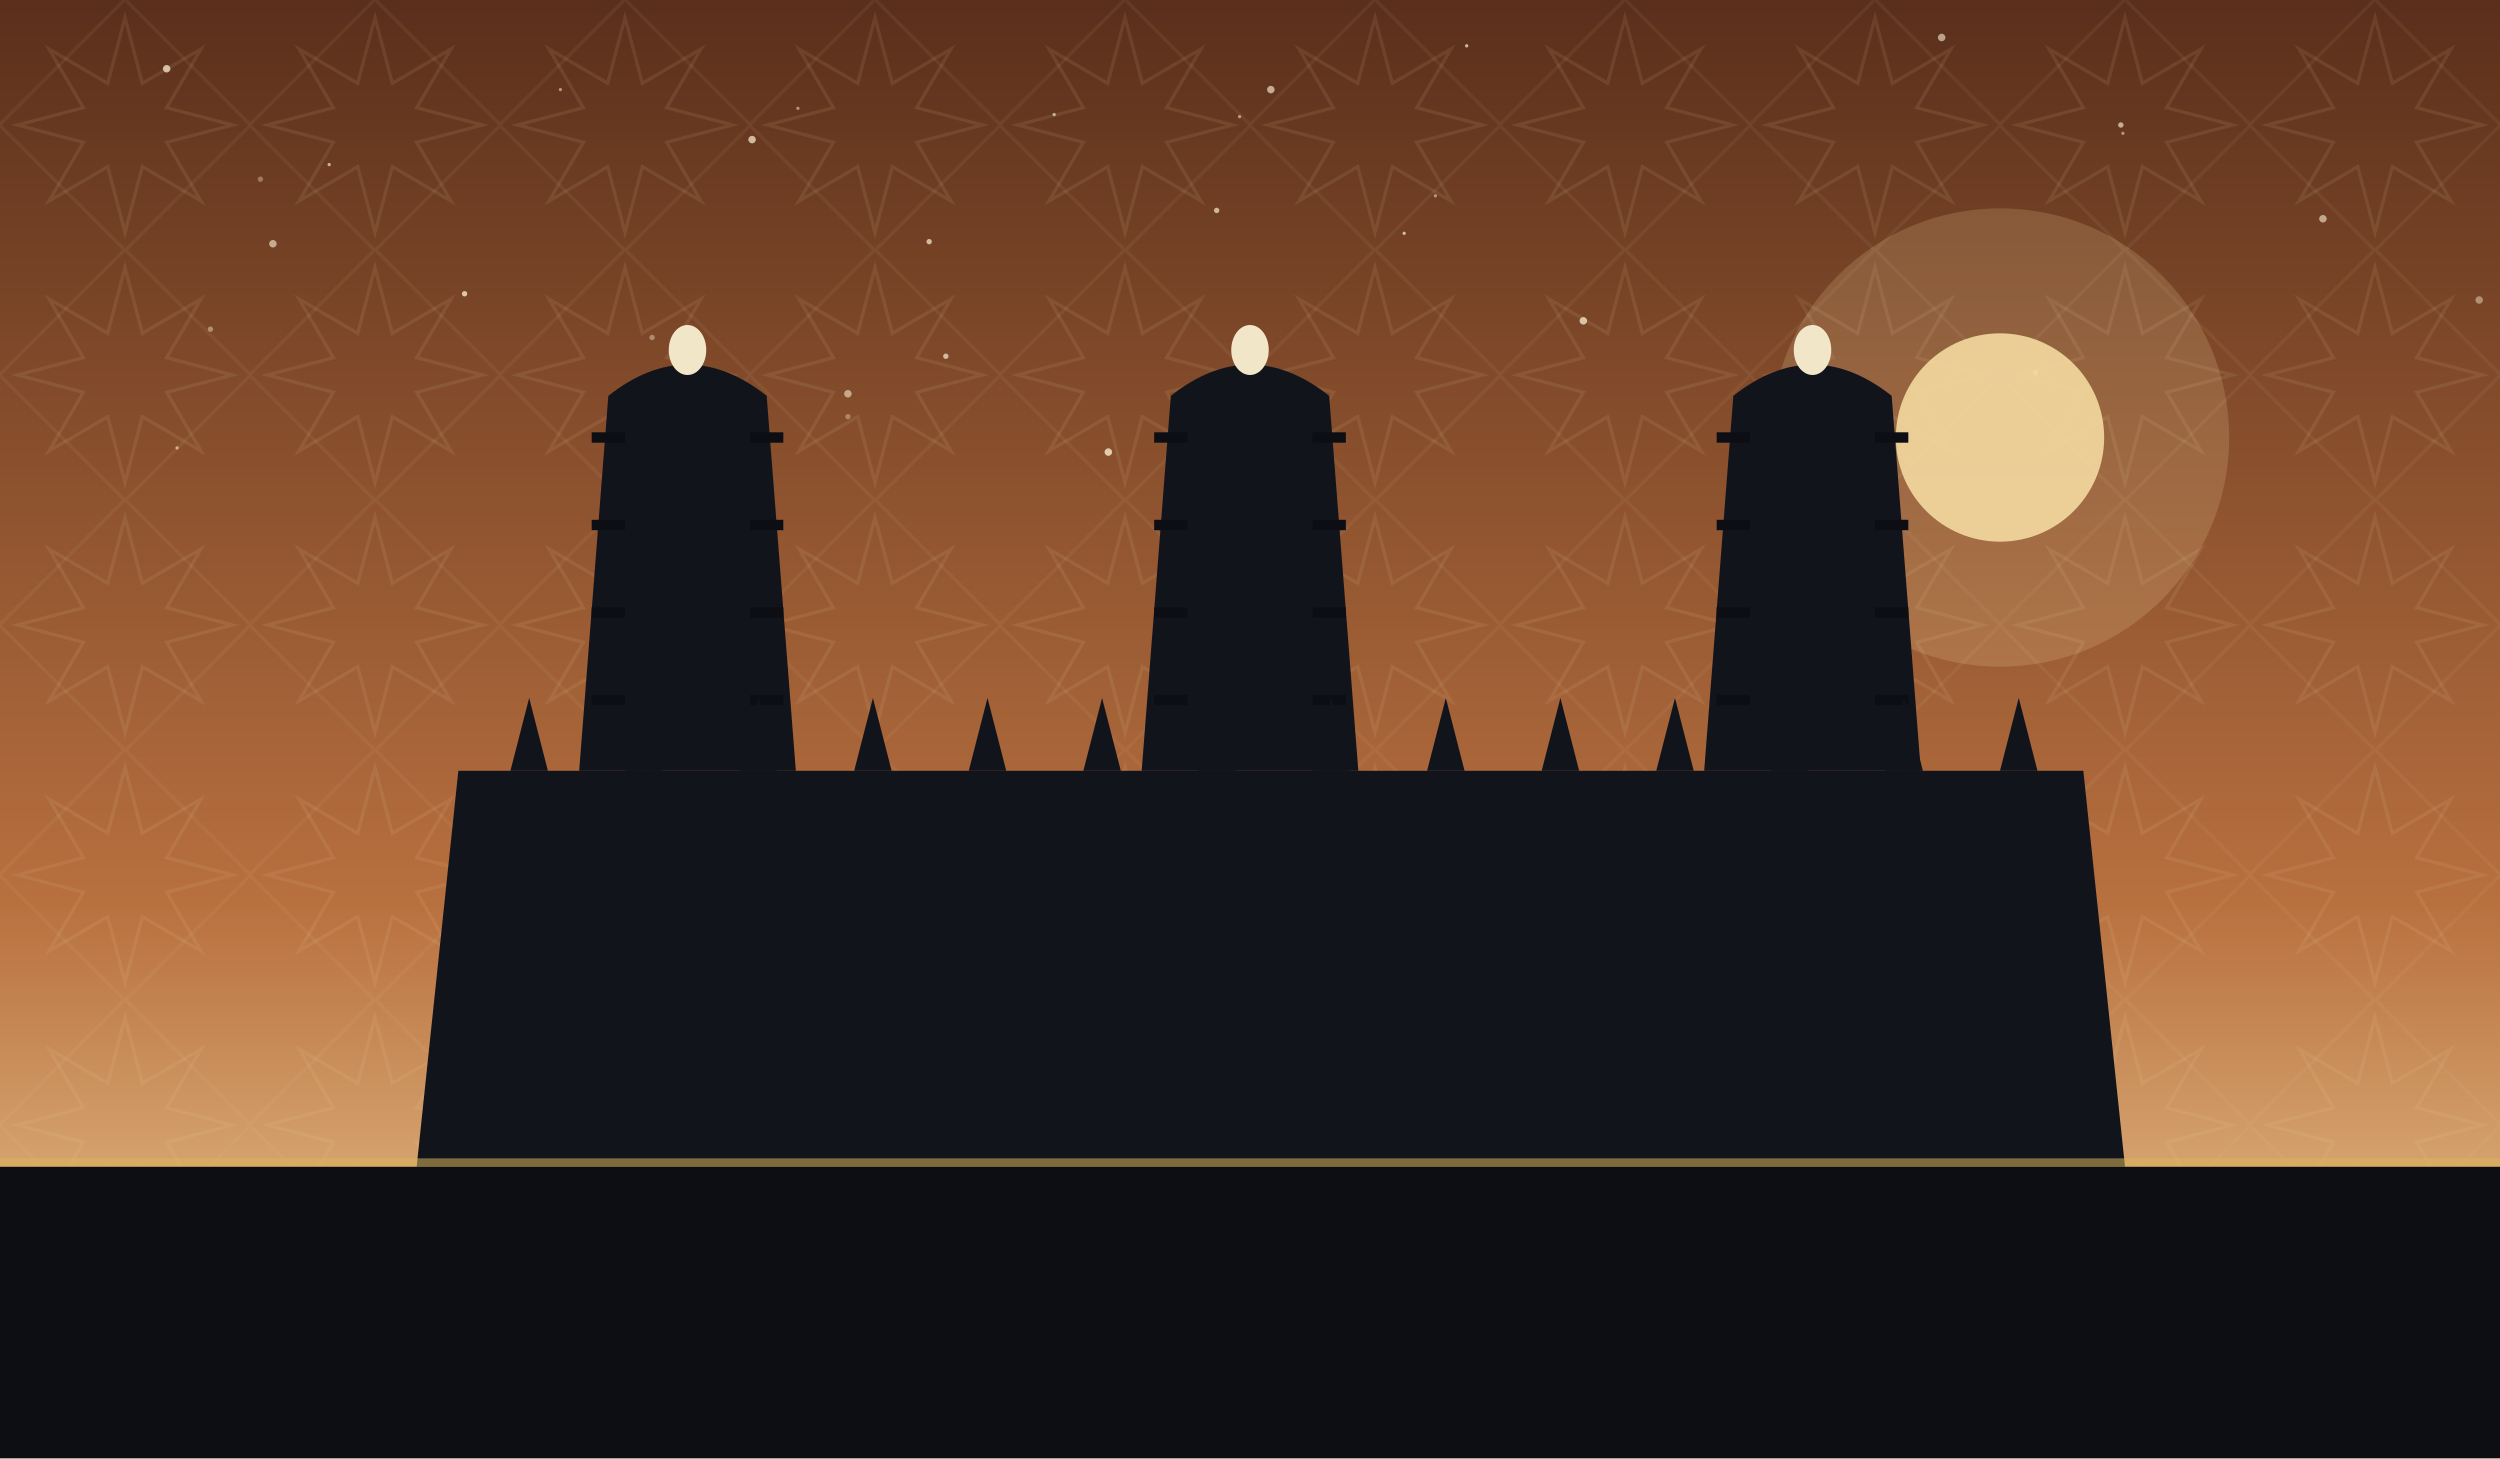
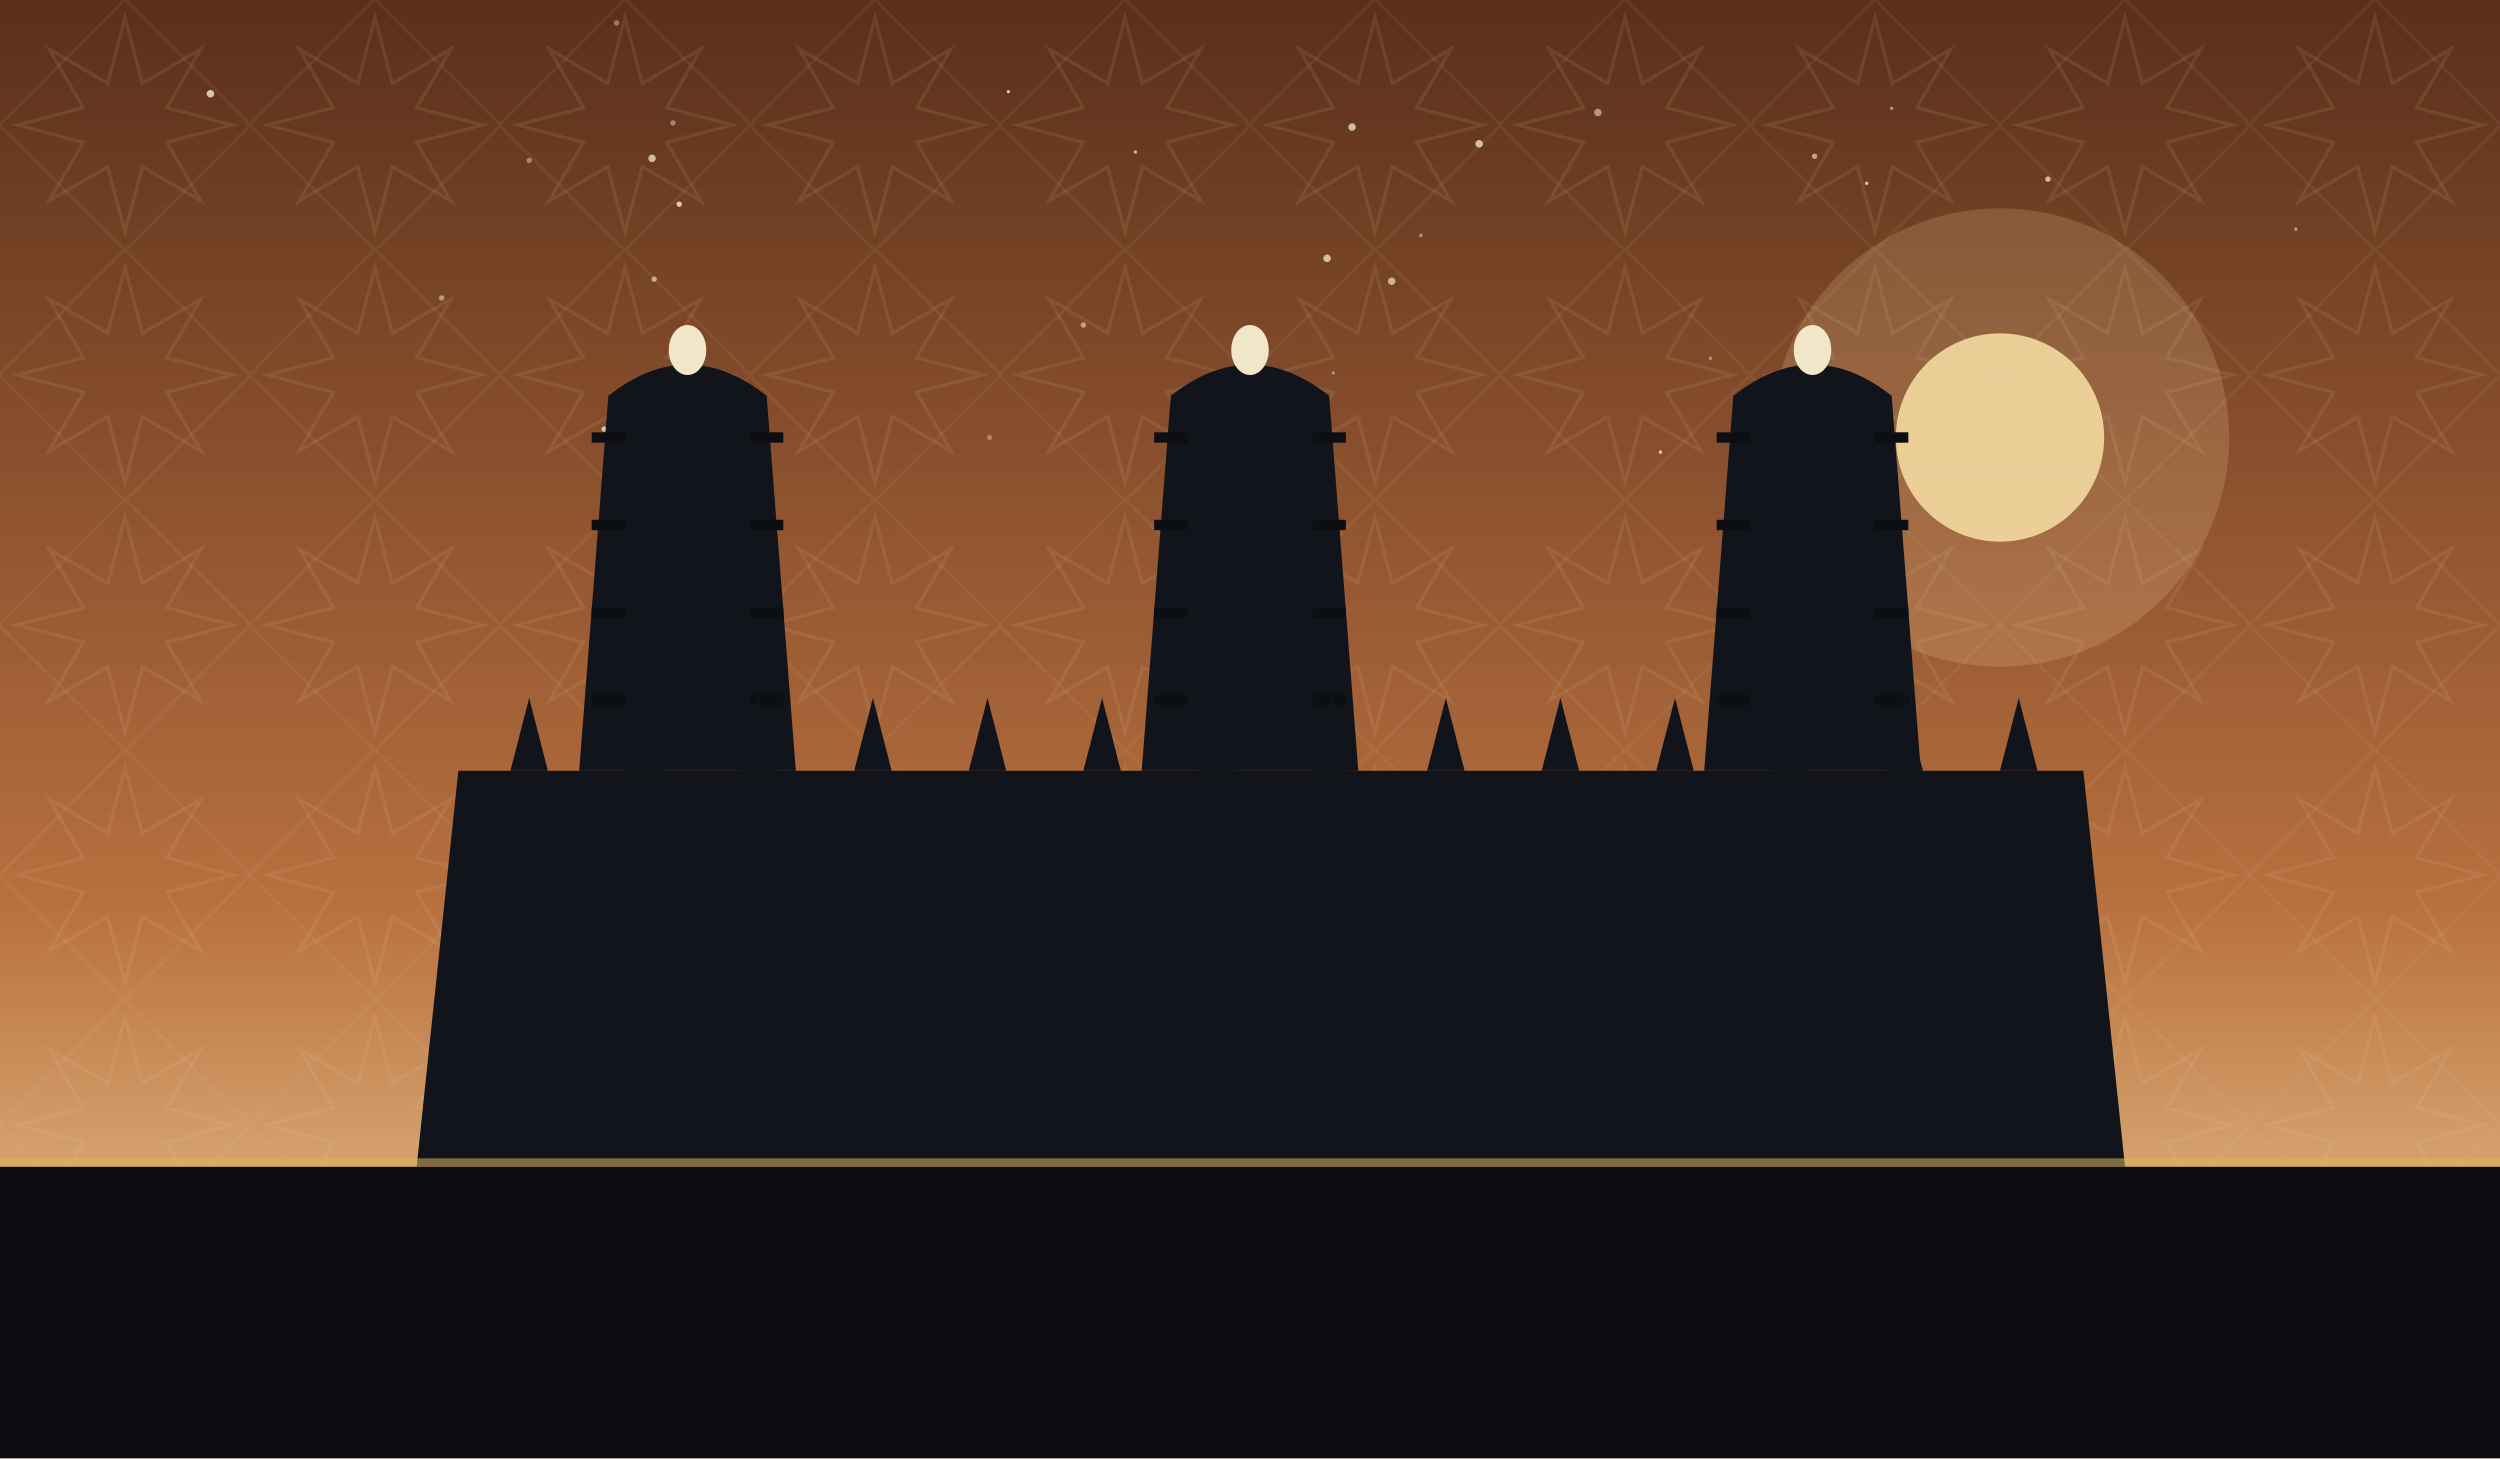
<svg xmlns="http://www.w3.org/2000/svg" viewBox="0 0 1200 700" role="img">
  <defs>
    <linearGradient id="sky" x1="0" y1="0" x2="0" y2="1">
      <stop offset="0" stop-color="#5a2f1b" />
      <stop offset="0.62" stop-color="#b8703f" />
      <stop offset="1" stop-color="#f4d9a0" />
    </linearGradient>
    <pattern id="g1" width="120" height="120" patternUnits="userSpaceOnUse">
      <polygon points="111.6,60.0 80.0,68.3 96.5,96.5 68.3,80.0 60.0,111.6 51.7,80.0 23.5,96.5 40.0,68.3 8.4,60.0 40.0,51.7 23.5,23.5 51.7,40.0 60.0,8.4 68.3,40.0 96.5,23.5 80.0,51.7" fill="none" stroke="#e8d9a8" stroke-width="1.6" opacity="0.1" />
      <rect x="17.4" y="17.4" width="85.2" height="85.2" fill="none" stroke="#e8d9a8" stroke-width="1.6" opacity="0.07" transform="rotate(45 60.0 60.0)" />
    </pattern>
  </defs>
  <rect width="1200" height="700" fill="url(#sky)" />
  <rect width="1200" height="700" fill="url(#g1)" />
-   <circle cx="85" cy="215" r="0.8" fill="#f7ecd2" opacity="0.60" />
-   <circle cx="383" cy="52" r="0.8" fill="#f7ecd2" opacity="0.51" />
-   <circle cx="674" cy="112" r="0.8" fill="#f7ecd2" opacity="0.73" />
-   <circle cx="454" cy="171" r="1.3" fill="#f7ecd2" opacity="0.69" />
-   <circle cx="131" cy="117" r="1.8" fill="#f7ecd2" opacity="0.62" />
-   <circle cx="689" cy="94" r="0.8" fill="#f7ecd2" opacity="0.51" />
-   <circle cx="760" cy="154" r="1.8" fill="#f7ecd2" opacity="0.75" />
-   <circle cx="80" cy="33" r="1.8" fill="#f7ecd2" opacity="0.75" />
-   <circle cx="977" cy="179" r="1.3" fill="#f7ecd2" opacity="0.68" />
-   <circle cx="595" cy="56" r="0.8" fill="#f7ecd2" opacity="0.55" />
-   <circle cx="446" cy="116" r="1.3" fill="#f7ecd2" opacity="0.71" />
-   <circle cx="506" cy="55" r="0.8" fill="#f7ecd2" opacity="0.65" />
-   <circle cx="223" cy="141" r="1.3" fill="#f7ecd2" opacity="0.78" />
-   <circle cx="101" cy="158" r="1.3" fill="#f7ecd2" opacity="0.43" />
-   <circle cx="932" cy="18" r="1.8" fill="#f7ecd2" opacity="0.61" />
-   <circle cx="532" cy="217" r="1.8" fill="#f7ecd2" opacity="0.79" />
-   <circle cx="269" cy="43" r="0.8" fill="#f7ecd2" opacity="0.52" />
-   <circle cx="407" cy="200" r="1.3" fill="#f7ecd2" opacity="0.35" />
-   <circle cx="1018" cy="60" r="1.3" fill="#f7ecd2" opacity="0.65" />
-   <circle cx="158" cy="79" r="0.8" fill="#f7ecd2" opacity="0.67" />
-   <circle cx="1115" cy="105" r="1.8" fill="#f7ecd2" opacity="0.60" />
-   <circle cx="313" cy="162" r="1.3" fill="#f7ecd2" opacity="0.41" />
-   <circle cx="704" cy="22" r="0.8" fill="#f7ecd2" opacity="0.73" />
-   <circle cx="584" cy="101" r="1.3" fill="#f7ecd2" opacity="0.69" />
-   <circle cx="361" cy="67" r="1.8" fill="#f7ecd2" opacity="0.72" />
-   <circle cx="1019" cy="64" r="0.8" fill="#f7ecd2" opacity="0.51" />
-   <circle cx="1190" cy="144" r="1.8" fill="#f7ecd2" opacity="0.45" />
-   <circle cx="610" cy="43" r="1.8" fill="#f7ecd2" opacity="0.65" />
-   <circle cx="407" cy="189" r="1.8" fill="#f7ecd2" opacity="0.58" />
-   <circle cx="125" cy="86" r="1.3" fill="#f7ecd2" opacity="0.35" />
+   <circle cx="484" cy="44" r="0.8" fill="#f7ecd2" opacity="0.81" />
+   <circle cx="710" cy="69" r="1.8" fill="#f7ecd2" opacity="0.75" />
+   <circle cx="545" cy="73" r="0.8" fill="#f7ecd2" opacity="0.70" />
+   <circle cx="637" cy="124" r="1.8" fill="#f7ecd2" opacity="0.73" />
+   <circle cx="290" cy="206" r="1.3" fill="#f7ecd2" opacity="0.75" />
+   <circle cx="296" cy="11" r="1.3" fill="#f7ecd2" opacity="0.41" />
+   <circle cx="871" cy="75" r="1.3" fill="#f7ecd2" opacity="0.60" />
+   <circle cx="983" cy="86" r="1.3" fill="#f7ecd2" opacity="0.73" />
+   <circle cx="896" cy="88" r="0.8" fill="#f7ecd2" opacity="0.83" />
+   <circle cx="682" cy="113" r="0.8" fill="#f7ecd2" opacity="0.51" />
+   <circle cx="797" cy="217" r="0.8" fill="#f7ecd2" opacity="0.84" />
+   <circle cx="929" cy="188" r="1.3" fill="#f7ecd2" opacity="0.37" />
+   <circle cx="1102" cy="110" r="0.8" fill="#f7ecd2" opacity="0.55" />
+   <circle cx="668" cy="135" r="1.8" fill="#f7ecd2" opacity="0.65" />
+   <circle cx="323" cy="59" r="1.3" fill="#f7ecd2" opacity="0.42" />
+   <circle cx="475" cy="210" r="1.3" fill="#f7ecd2" opacity="0.35" />
+   <circle cx="908" cy="52" r="0.8" fill="#f7ecd2" opacity="0.51" />
+   <circle cx="254" cy="77" r="1.3" fill="#f7ecd2" opacity="0.43" />
+   <circle cx="649" cy="61" r="1.8" fill="#f7ecd2" opacity="0.74" />
+   <circle cx="821" cy="172" r="0.8" fill="#f7ecd2" opacity="0.47" />
+   <circle cx="314" cy="134" r="1.3" fill="#f7ecd2" opacity="0.61" />
+   <circle cx="640" cy="179" r="0.8" fill="#f7ecd2" opacity="0.45" />
+   <circle cx="575" cy="203" r="1.3" fill="#f7ecd2" opacity="0.60" />
+   <circle cx="767" cy="54" r="1.8" fill="#f7ecd2" opacity="0.53" />
+   <circle cx="520" cy="156" r="1.3" fill="#f7ecd2" opacity="0.55" />
+   <circle cx="626" cy="201" r="1.8" fill="#f7ecd2" opacity="0.61" />
+   <circle cx="101" cy="45" r="1.8" fill="#f7ecd2" opacity="0.80" />
+   <circle cx="313" cy="76" r="1.8" fill="#f7ecd2" opacity="0.73" />
+   <circle cx="326" cy="98" r="1.3" fill="#f7ecd2" opacity="0.83" />
+   <circle cx="212" cy="143" r="1.3" fill="#f7ecd2" opacity="0.51" />
  <circle cx="960" cy="210" r="110" fill="#f4d9a0" opacity="0.18" />
  <circle cx="960" cy="210" r="50" fill="#f4d9a0" opacity="0.9" />
  <path d="M 200 560 L 220 370 L 1000 370 L 1020 560 Z" fill="#12141c" />
  <path d="M 278 370 L 292 190 Q 330 160 368 190 L 382 370 Z" fill="#12141c" />
  <ellipse cx="330" cy="168" rx="9" ry="12" fill="#f2e6c8" />
  <line x1="300" y1="210" x2="284" y2="210" stroke="#0c0e14" stroke-width="5" />
  <line x1="360" y1="210" x2="376" y2="210" stroke="#0c0e14" stroke-width="5" />
  <line x1="300" y1="252" x2="284" y2="252" stroke="#0c0e14" stroke-width="5" />
  <line x1="360" y1="252" x2="376" y2="252" stroke="#0c0e14" stroke-width="5" />
  <line x1="300" y1="294" x2="284" y2="294" stroke="#0c0e14" stroke-width="5" />
  <line x1="360" y1="294" x2="376" y2="294" stroke="#0c0e14" stroke-width="5" />
  <line x1="300" y1="336" x2="284" y2="336" stroke="#0c0e14" stroke-width="5" />
  <line x1="360" y1="336" x2="376" y2="336" stroke="#0c0e14" stroke-width="5" />
  <path d="M 548 370 L 562 190 Q 600 160 638 190 L 652 370 Z" fill="#12141c" />
  <ellipse cx="600" cy="168" rx="9" ry="12" fill="#f2e6c8" />
  <line x1="570" y1="210" x2="554" y2="210" stroke="#0c0e14" stroke-width="5" />
  <line x1="630" y1="210" x2="646" y2="210" stroke="#0c0e14" stroke-width="5" />
  <line x1="570" y1="252" x2="554" y2="252" stroke="#0c0e14" stroke-width="5" />
  <line x1="630" y1="252" x2="646" y2="252" stroke="#0c0e14" stroke-width="5" />
  <line x1="570" y1="294" x2="554" y2="294" stroke="#0c0e14" stroke-width="5" />
  <line x1="630" y1="294" x2="646" y2="294" stroke="#0c0e14" stroke-width="5" />
  <line x1="570" y1="336" x2="554" y2="336" stroke="#0c0e14" stroke-width="5" />
  <line x1="630" y1="336" x2="646" y2="336" stroke="#0c0e14" stroke-width="5" />
  <path d="M 818 370 L 832 190 Q 870 160 908 190 L 922 370 Z" fill="#12141c" />
  <ellipse cx="870" cy="168" rx="9" ry="12" fill="#f2e6c8" />
  <line x1="840" y1="210" x2="824" y2="210" stroke="#0c0e14" stroke-width="5" />
  <line x1="900" y1="210" x2="916" y2="210" stroke="#0c0e14" stroke-width="5" />
  <line x1="840" y1="252" x2="824" y2="252" stroke="#0c0e14" stroke-width="5" />
  <line x1="900" y1="252" x2="916" y2="252" stroke="#0c0e14" stroke-width="5" />
  <line x1="840" y1="294" x2="824" y2="294" stroke="#0c0e14" stroke-width="5" />
  <line x1="900" y1="294" x2="916" y2="294" stroke="#0c0e14" stroke-width="5" />
  <line x1="840" y1="336" x2="824" y2="336" stroke="#0c0e14" stroke-width="5" />
  <line x1="900" y1="336" x2="916" y2="336" stroke="#0c0e14" stroke-width="5" />
  <path d="M 245 370 L 254 335 L 263 370 Z" fill="#12141c" />
  <path d="M 300 370 L 309 335 L 318 370 Z" fill="#12141c" />
  <path d="M 355 370 L 364 335 L 373 370 Z" fill="#12141c" />
  <path d="M 410 370 L 419 335 L 428 370 Z" fill="#12141c" />
  <path d="M 465 370 L 474 335 L 483 370 Z" fill="#12141c" />
  <path d="M 520 370 L 529 335 L 538 370 Z" fill="#12141c" />
  <path d="M 575 370 L 584 335 L 593 370 Z" fill="#12141c" />
  <path d="M 630 370 L 639 335 L 648 370 Z" fill="#12141c" />
  <path d="M 685 370 L 694 335 L 703 370 Z" fill="#12141c" />
  <path d="M 740 370 L 749 335 L 758 370 Z" fill="#12141c" />
  <path d="M 795 370 L 804 335 L 813 370 Z" fill="#12141c" />
  <path d="M 850 370 L 859 335 L 868 370 Z" fill="#12141c" />
  <path d="M 905 370 L 914 335 L 923 370 Z" fill="#12141c" />
  <path d="M 960 370 L 969 335 L 978 370 Z" fill="#12141c" />
  <rect x="0" y="560" width="1200" height="140" fill="#0c0e14" />
  <rect x="0" y="556" width="1200" height="4" fill="#d8b45a" opacity="0.55" />
</svg>
